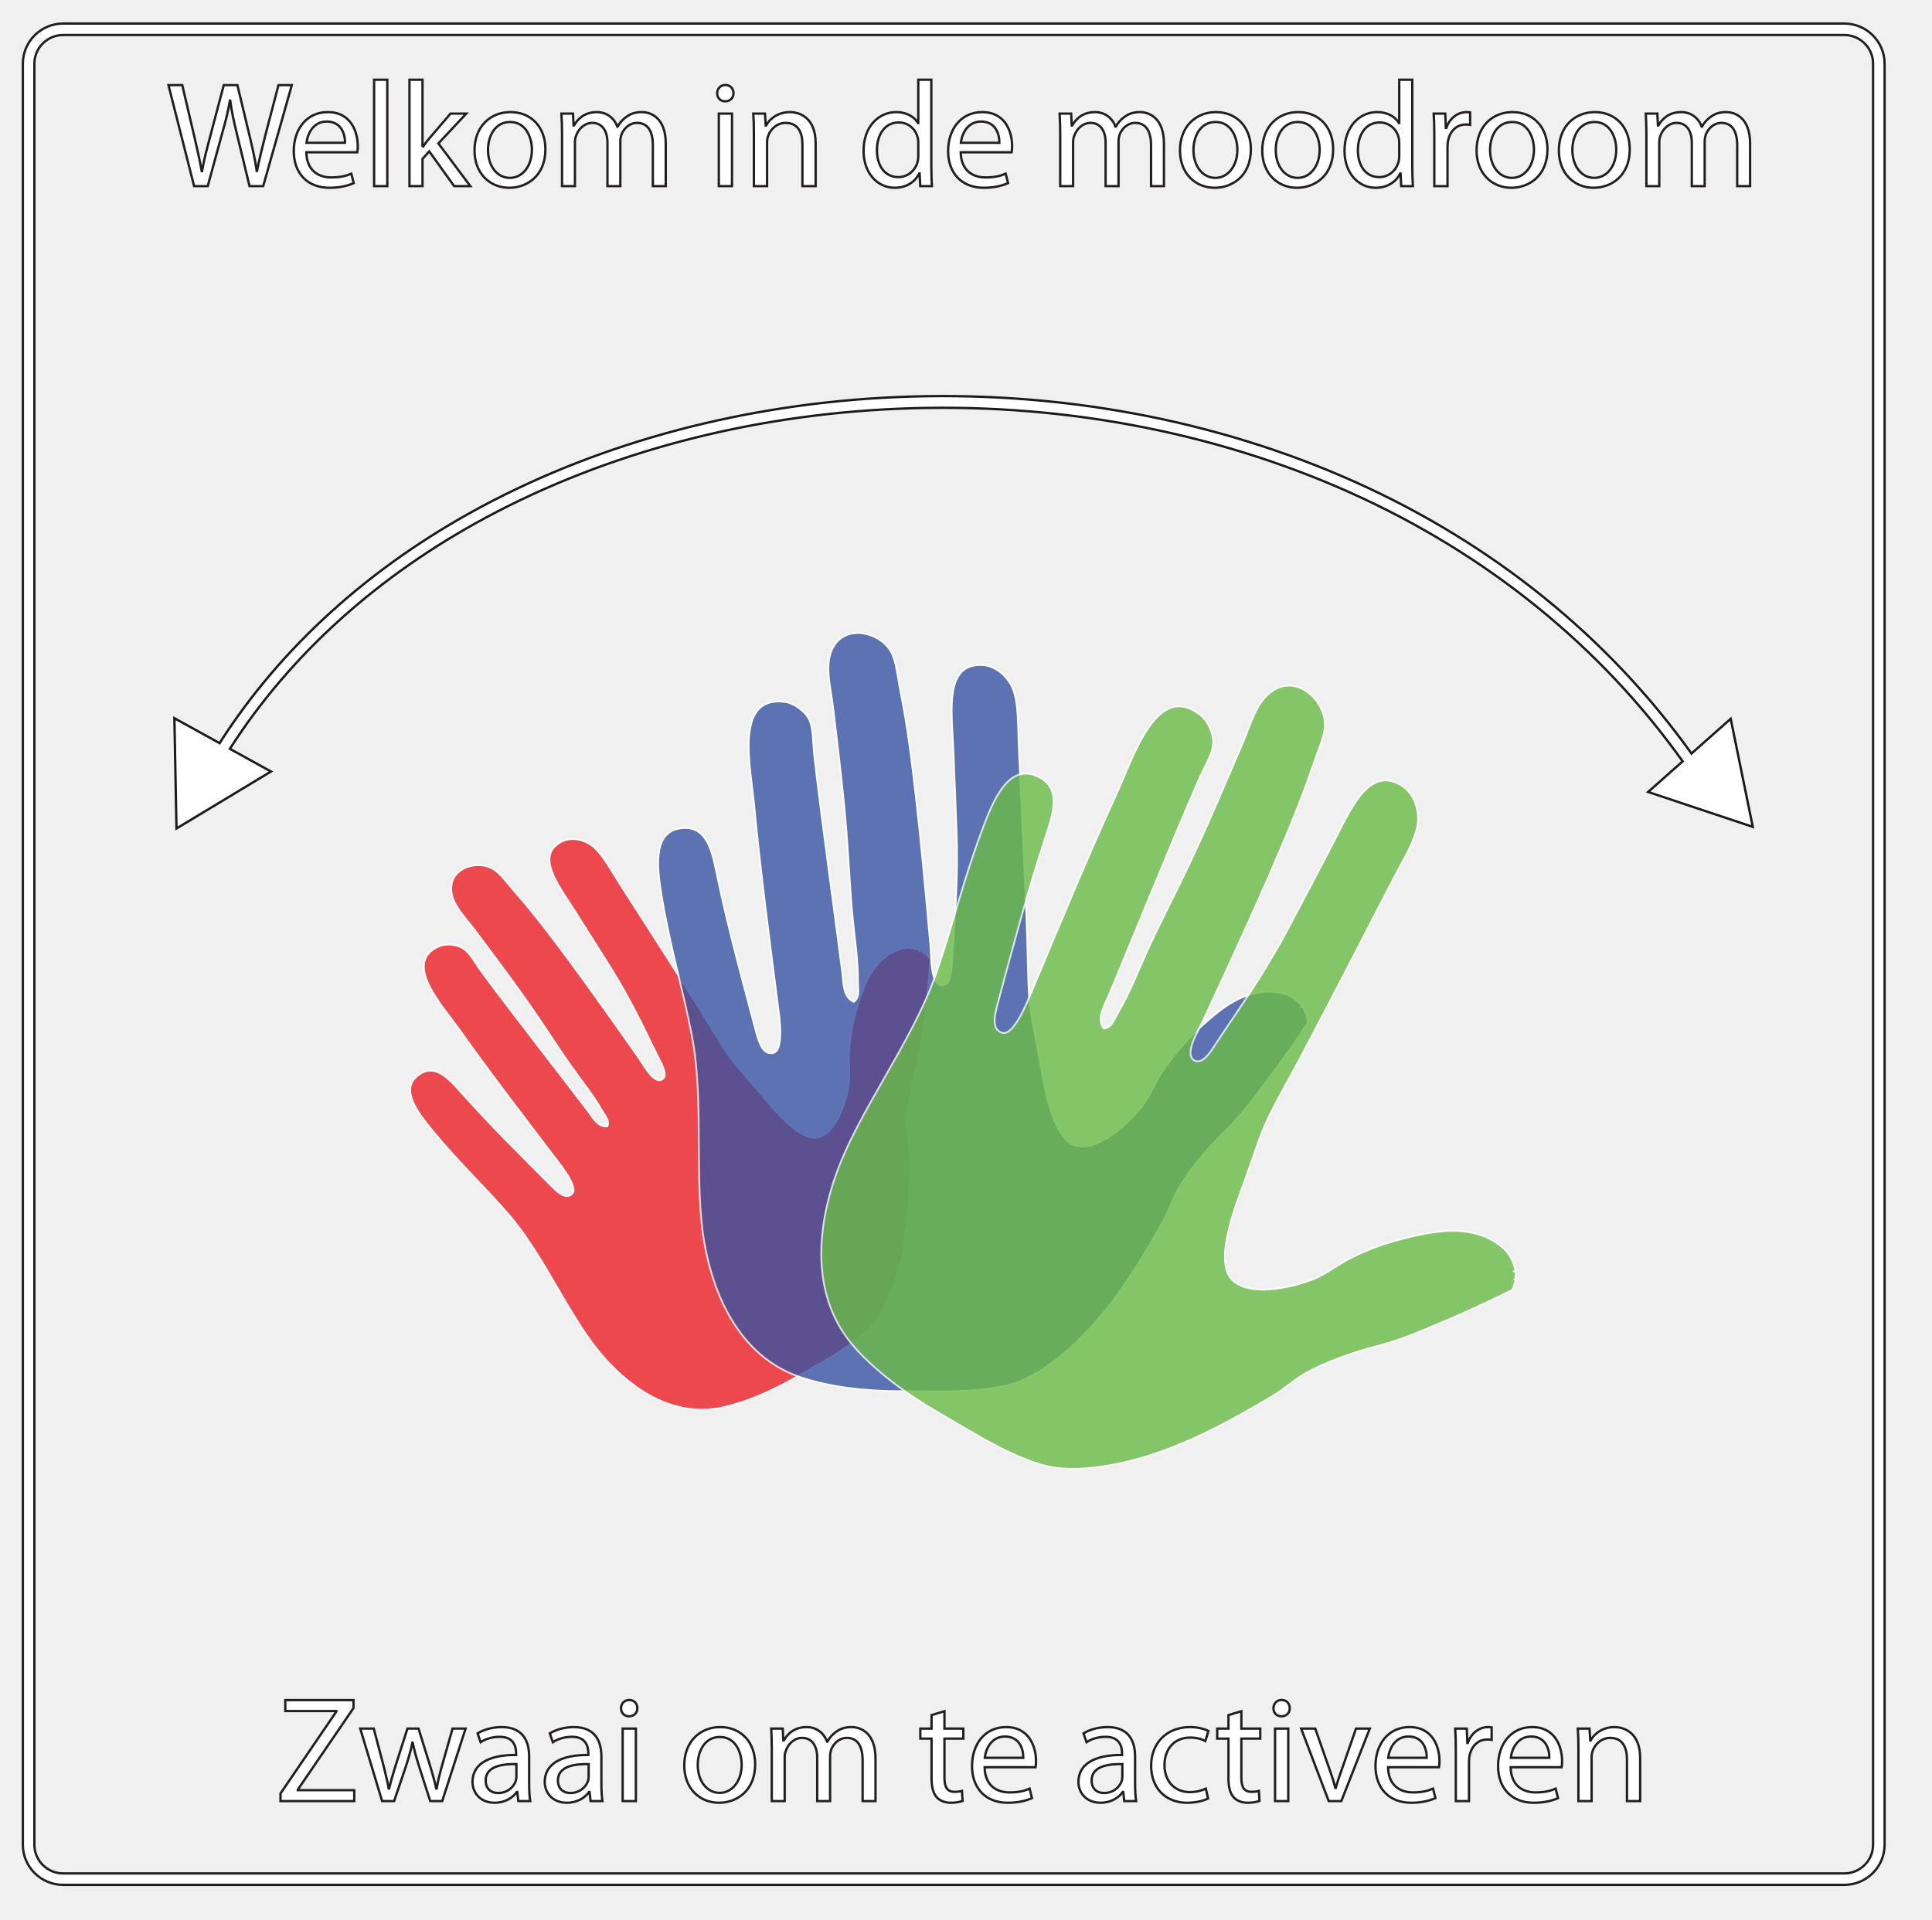
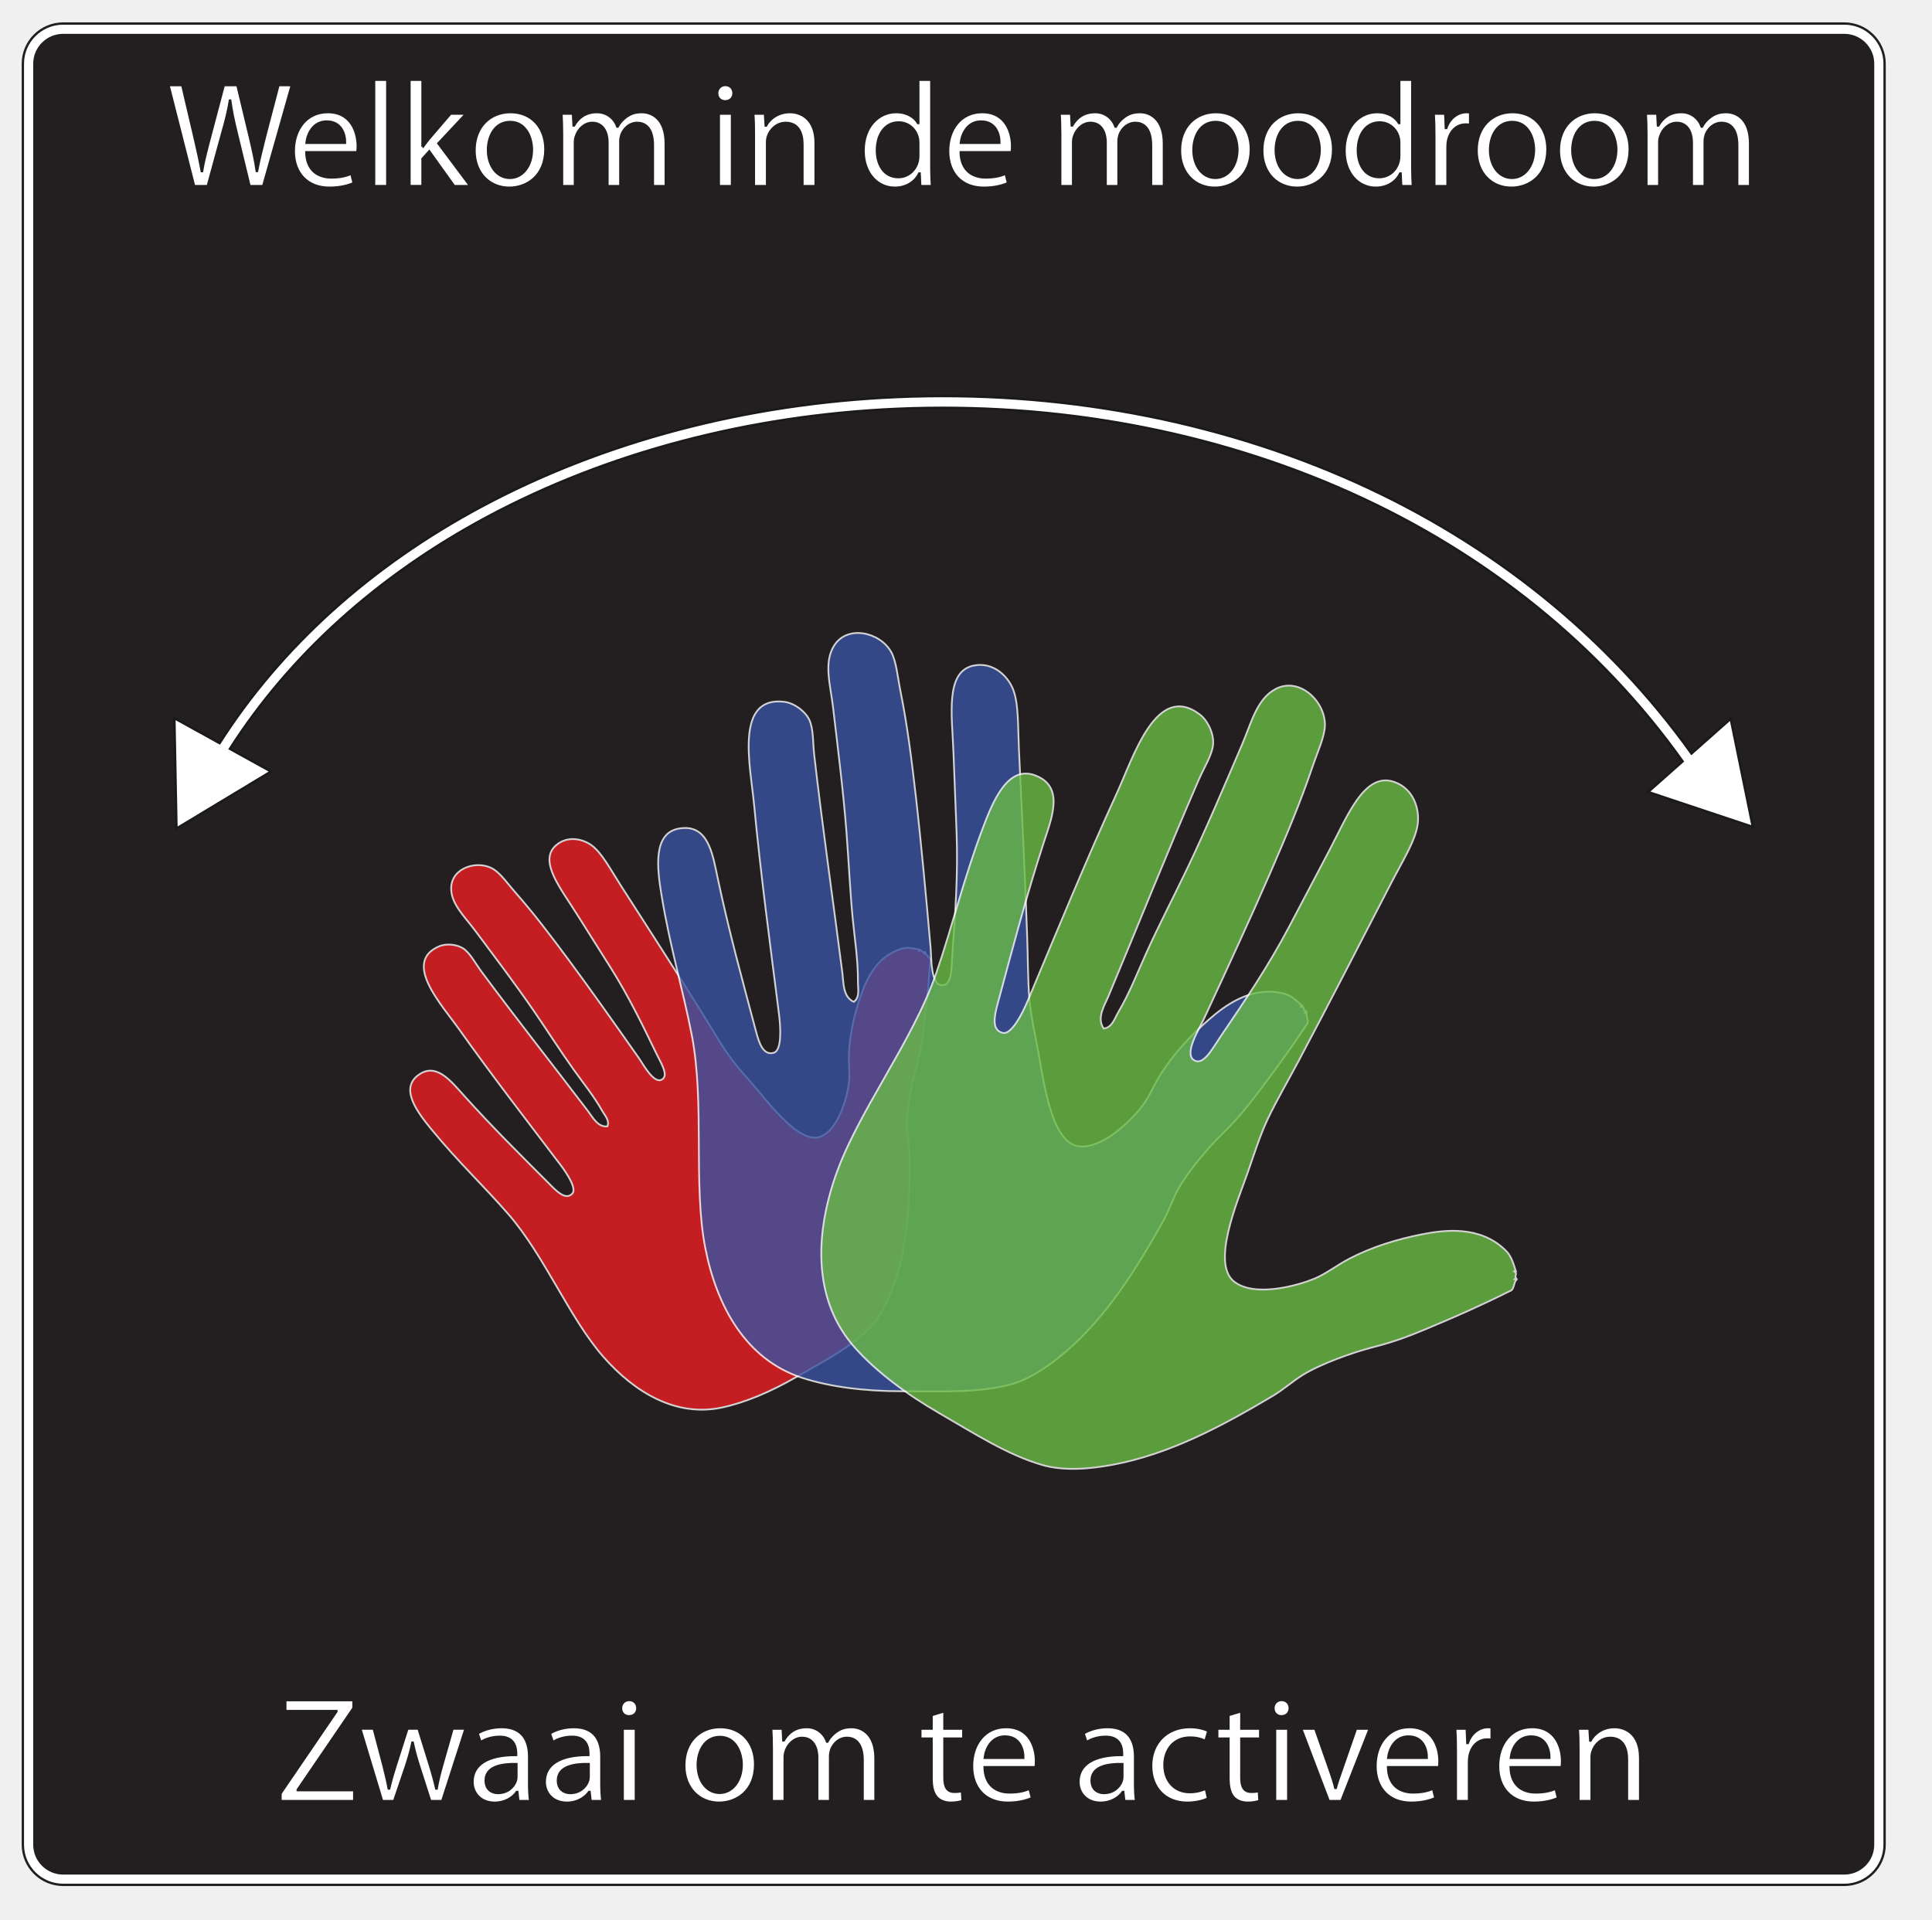
<svg xmlns="http://www.w3.org/2000/svg" version="1.1" id="Layer_4" x="0px" y="0px" width="825px" height="820px" viewBox="0 0 825 820" enable-background="new 0 0 825 820" xml:space="preserve">
+   <path fill="#231F20" stroke="#FFFFFF" d="M787.529,805.051H26.989c-9.501,0-17.23-7.688-17.23-17.142V27.193  c0-9.452,7.729-17.143,17.23-17.143h760.54c9.501,0,17.23,7.69,17.23,17.143v760.716C804.76,797.362,797.03,805.051,787.529,805.051  z" />
  <g>
    <path opacity="0.8" fill="#EC1E24" stroke="#FFFFFF" stroke-width="0.75" d="M395.076,406.828c0.485,1.465,2.515,2.183,2.129,3.688   c-0.688,11.073-1.553,18.833-2.862,29.099c-0.777,6.093-1.634,11.294-3.397,17.529c-1.867,6.597-3.852,17.566-3.634,24.218   c0.131,3.914,0.973,7.799,1.021,11.7c0.235,18.761-0.32,37.748-6.53,55.387c-2.549,7.242-6.097,14.664-11.222,19.588   c-8.357,8.03-19.473,13.7-30.581,20.114c-11.015,6.358-21.945,10.957-31.8,13.033c-19.496,4.109-37.221-6.378-50.747-21.907   c-14.441-16.581-24.833-42.786-40.357-60.679c-10.334-11.908-21.366-22.238-32.68-36.024c-5.93-7.227-13.519-17.055-6.307-22.986   c7.755-6.378,14.226,1.895,19.882,8.186c12.587,13.999,23.992,25.22,37.621,38.907c2.844,2.856,6.225,5.809,8.771,3.129   c1.922-2.022-1.931-8.176-5.028-12.255c-14.183-18.68-29.473-38.458-43.205-57.805c-7.507-10.576-24.476-28.77-8.65-35.561   c3.104-1.333,7.689-0.843,10.39,0.966c2.883,1.933,4.963,6.116,7.743,9.868c14.773,19.929,30.447,39.838,45.369,59.423   c2.077,2.726,4.235,7.056,8.347,6.65c1.103-2.46-1.125-4.743-2.142-6.547c-3.622-6.428-8.106-11.901-12.357-17.854   c-5.561-7.787-10.849-16.096-16.565-24.437c-7.974-11.635-16.644-23.061-25.458-34.87c-4.571-6.125-10.386-11.47-10.157-18.305   c0.286-8.612,11.361-11.874,17.961-7.912c3.143,1.885,6.262,6.394,9.507,10.078c7.882,8.949,14.95,18.292,22.878,28.985   c8.282,11.17,19.525,27.023,29.846,41.758c1.887,2.695,6.297,11.044,9.765,9.109c3.067-1.71-0.276-6.859-2.427-11.299   c-6.125-12.639-11.66-24.066-19.347-36.349c-3.876-6.193-9.977-15.801-14.581-23.125c-6.855-10.911-16.542-22.729-8.755-29.356   c5.086-4.328,11.649-2.534,15.271,0.196c4.282,3.229,7.959,10.25,12.131,16.756c11.453,17.865,23.285,36.148,34.742,54.497   c3.761,6.024,7.433,12.421,10.902,17.466c3.549,5.158,8.071,9.979,12.344,14.994c5.961,6.996,18.811,23.976,27.463,20.604   c7.701-3.001,11.387-16.898,12.131-22.979c0.479-3.917-0.16-8.265,0.03-12.718c0.345-8.022,2.198-16.215,4.91-24.137   c2.307-6.735,6.699-17.354,17.687-20.452c2.197-0.62,3.988-0.335,7.174,0.364l0.112,0.549l0.372-0.418   c0.059,0.102,0.119,0.204,0.178,0.307c0.683-0.281,0.95,0.978,1.631,0.696l0.113,0.55L395.076,406.828z" />
    <path opacity="0.8" fill="#3853A3" stroke="#FFFFFF" stroke-width="0.75" d="M557.93,432.346c-0.389,1.891,1.357,3.936,0,5.322   c-7.667,11.559-13.453,19.418-21.287,29.712c-4.649,6.11-8.824,11.204-14.635,16.854c-6.143,5.973-15.146,16.608-19.066,23.944   c-2.309,4.318-3.823,9.05-6.209,13.306c-11.471,20.455-23.938,40.663-41.686,55.875c-7.286,6.245-15.767,12.062-24.39,14.189   c-14.067,3.47-29.644,2.661-45.677,2.661c-15.898,0-30.605-1.854-42.572-5.765c-23.674-7.737-36.307-30.167-41.242-55.434   c-5.27-26.976-0.141-61.838-5.766-90.907c-3.742-19.352-9.229-37.431-12.859-59.424c-1.903-11.528-3.977-26.911,7.539-28.825   c12.381-2.058,14.216,10.941,16.408,21.286c4.876,23.021,10.208,42.295,16.406,65.632c1.295,4.869,3.11,10.178,7.54,8.868   c3.346-0.988,3.021-10.056,2.217-16.407c-3.681-29.086-7.868-60.053-10.644-89.58c-1.517-16.142-8.515-46.44,12.86-43.901   c4.192,0.497,8.851,3.893,10.644,7.538c1.913,3.895,1.553,9.724,2.217,15.521c3.536,30.807,8.061,62.156,11.975,92.683   c0.545,4.249,0.175,10.284,4.878,12.417c2.73-1.975,1.747-5.837,1.774-8.426c0.096-9.222-1.338-17.949-2.219-27.052   c-1.151-11.905-1.686-24.203-2.661-36.806c-1.358-17.578-3.604-35.367-5.765-53.659c-1.12-9.487-4.074-18.907,0.443-26.165   c5.691-9.144,19.721-5.751,24.39,2.662c2.224,4.004,2.781,10.834,3.991,16.851c2.939,14.614,4.754,29.147,6.651,45.676   c1.983,17.269,4.246,41.459,6.209,63.858c0.358,4.098-0.086,15.891,4.879,15.965c4.389,0.064,3.988-7.601,4.434-13.748   c1.297-17.896,2.405-33.729,1.774-51.44c-0.325-9.127-0.927-23.34-1.331-34.146c-0.603-16.097-3.702-34.943,8.869-37.251   c8.21-1.507,14.194,4.537,16.408,9.756c2.617,6.173,2.212,16.069,2.66,25.72c1.232,26.498,2.612,53.686,3.548,80.711   c0.308,8.871,0.283,18.09,0.887,25.72c0.617,7.803,2.502,15.85,3.991,23.947c2.08,11.298,5.379,37.71,16.853,39.468   c10.213,1.564,22.888-11.176,27.494-17.294c2.967-3.941,4.992-9.046,7.981-13.749c5.386-8.469,12.513-16.18,20.399-23.059   c6.707-5.853,18.102-14.601,31.93-11.087c2.766,0.703,4.526,2.13,7.538,4.878l-0.222,0.666l0.665-0.224c0,0.147,0,0.297,0,0.444   c0.913,0.122,0.417,1.652,1.331,1.772l-0.224,0.666L557.93,432.346z" />
    <path opacity="0.8" fill="#69BC45" stroke="#FFFFFF" stroke-width="0.75" d="M647.558,546.516   c-1.365,1.537-0.844,4.358-2.838,4.916c-13.246,6.59-22.783,10.765-35.509,16.095c-7.556,3.164-14.13,5.644-22.507,7.762   c-8.861,2.242-22.853,7.265-30.387,11.951c-4.434,2.758-8.358,6.32-12.83,8.979c-21.505,12.777-43.803,24.796-68.309,29.384   c-10.062,1.885-20.997,2.735-30.1,0.102c-14.844-4.297-28.801-13.352-43.612-21.902c-14.688-8.479-27.282-18.035-36.251-28.031   c-17.743-19.771-17.449-47.229-8.534-73.201c9.52-27.729,32.85-57.198,43.158-87.052c6.863-19.873,11.438-39.5,19.813-61.752   c4.391-11.665,10.679-26.981,22.338-22.607c12.534,4.703,7.297,17.689,3.804,28.414c-7.772,23.868-13.127,44.518-19.847,69.379   c-1.402,5.188-2.557,11.062,2.233,12.214c3.618,0.871,8.154-7.678,10.801-13.975c12.111-28.832,24.759-59.67,37.941-88.425   c7.208-15.72,16.904-47.441,35.295-33.697c3.608,2.697,6.101,8.318,5.812,12.641c-0.31,4.618-3.752,9.811-6.229,15.52   c-13.164,30.346-25.705,61.717-38.37,92.002c-1.764,4.218-5.324,9.597-2.116,14.072c3.575-0.365,4.728-4.46,6.133-6.837   c5.008-8.467,8.339-17.295,12.379-26.172c5.287-11.612,11.353-23.257,17.173-35.42c8.117-16.962,15.532-34.592,23.293-52.643   c4.023-9.361,6.32-19.638,14.363-23.933c10.136-5.411,21.284,5.206,21.11,15.467c-0.082,4.885-3.209,11.491-5.3,17.694   c-5.079,15.067-11.154,29.46-18.216,45.742c-7.377,17.009-18.189,40.562-28.323,62.301c-1.854,3.977-8.553,14.634-4.008,17.35   c4.02,2.401,7.738-4.893,11.429-10.335c10.51-15.497,20.018-29.511,29.074-46.573c4.566-8.603,11.592-22.053,16.981-32.252   c8.026-15.19,15.217-34.254,28.061-29.681c8.389,2.987,10.693,11.762,9.954,17.764c-0.875,7.099-6.528,16.024-11.261,25.179   c-12.993,25.134-26.219,50.985-39.769,76.447c-4.447,8.358-9.386,16.862-12.896,24.232c-3.592,7.536-6.145,15.975-9.085,24.249   c-4.105,11.547-15.145,37.705-5.483,45.447c8.602,6.893,27.104,1.883,34.622-1.313c4.843-2.058,9.437-5.691,14.705-8.44   c9.494-4.951,20.188-8.272,31.143-10.422c9.316-1.828,24.509-3.832,35.408,6.787c2.183,2.124,3.047,4.382,4.362,8.526l-0.561,0.495   l0.732,0.15c-0.078,0.137-0.157,0.272-0.235,0.41c0.777,0.6-0.495,1.748,0.282,2.348l-0.56,0.496L647.558,546.516z" />
  </g>
  <path fill="#FFFFFF" stroke="#1A1A1A" stroke-miterlimit="10" d="M743.756,330.084l-4.718-23.08l-16.742,14.839  c-35.533-49.703-84.809-89.581-143.505-115.932c-59.57-26.744-127.354-39.297-196.016-36.305  c-63.998,2.79-125.283,18.983-177.229,46.828c-47.446,25.433-85.691,60.068-111.775,100.974l-19.303-10.66l0.449,23.554  l0.447,23.553l20.174-12.164l20.174-12.165l-17.555-9.695c25.62-40.069,63.167-74.02,109.751-98.99  c51.288-27.493,111.831-43.482,175.084-46.24c67.892-2.957,134.887,9.444,193.75,35.871  c58.053,26.063,106.746,65.527,141.787,114.708l-14.751,13.075l22.347,7.454l22.347,7.454L743.756,330.084z" />
  <g>
    <path fill="#FFFFFF" stroke="#231F20" d="M82.884,79.493L71.94,36.36h5.888l5.119,21.822c1.28,5.376,2.433,10.751,3.2,14.911h0.128   c0.704-4.288,2.048-9.407,3.52-14.975l5.76-21.759h5.823l5.248,21.887c1.216,5.119,2.368,10.239,3.008,14.782h0.128   c0.896-4.735,2.111-9.535,3.456-14.91l5.695-21.759h5.695l-12.223,43.133h-5.824l-5.439-22.462   c-1.344-5.504-2.239-9.728-2.815-14.079h-0.128c-0.704,4.287-1.729,8.511-3.328,14.079l-6.144,22.462H82.884z" />
    <path fill="#FFFFFF" stroke="#231F20" d="M130.82,65.03c0.128,7.615,4.928,10.751,10.623,10.751c4.031,0,6.527-0.704,8.575-1.6   l1.024,4.031c-1.984,0.896-5.439,1.984-10.367,1.984c-9.536,0-15.231-6.336-15.231-15.679c0-9.344,5.504-16.639,14.527-16.639   c10.175,0,12.799,8.831,12.799,14.526c0,1.152-0.063,1.984-0.192,2.624H130.82z M147.331,60.998   c0.063-3.52-1.472-9.087-7.808-9.087c-5.76,0-8.191,5.184-8.64,9.087H147.331z" />
    <path fill="#FFFFFF" stroke="#231F20" d="M159.748,34.056h5.632v45.437h-5.632V34.056z" />
    <path fill="#FFFFFF" stroke="#231F20" d="M180.419,62.726h0.128c0.768-1.088,1.792-2.432,2.688-3.52l9.151-10.688h6.72   l-11.903,12.735l13.631,18.238h-6.911l-10.623-14.847l-2.88,3.199v11.647h-5.567V34.056h5.567V62.726z" />
    <path fill="#FFFFFF" stroke="#231F20" d="M232.896,63.75c0,11.455-7.999,16.447-15.423,16.447c-8.319,0-14.847-6.144-14.847-15.935   c0-10.304,6.848-16.383,15.359-16.383C226.882,47.879,232.896,54.342,232.896,63.75z M208.387,64.07   c0,6.783,3.84,11.903,9.344,11.903c5.375,0,9.407-5.056,9.407-12.031c0-5.248-2.624-11.839-9.279-11.839   C211.267,52.103,208.387,58.247,208.387,64.07z" />
    <path fill="#FFFFFF" stroke="#231F20" d="M240.003,56.902c0-3.264-0.128-5.823-0.256-8.383h4.928l0.256,5.056h0.191   c1.729-2.944,4.608-5.695,9.792-5.695c4.159,0,7.359,2.56,8.703,6.207h0.128c0.96-1.792,2.239-3.071,3.52-4.031   c1.856-1.408,3.84-2.176,6.783-2.176c4.16,0,10.239,2.688,10.239,13.438v18.175h-5.503V62.022c0-6.016-2.24-9.535-6.72-9.535   c-3.264,0-5.695,2.367-6.72,5.056c-0.256,0.832-0.448,1.792-0.448,2.815v19.135h-5.503V60.934c0-4.928-2.176-8.447-6.464-8.447   c-3.456,0-6.079,2.815-6.976,5.632c-0.319,0.768-0.448,1.791-0.448,2.751v18.623h-5.503V56.902z" />
    <path fill="#FFFFFF" stroke="#231F20" d="M313.218,39.816c0,1.92-1.344,3.455-3.584,3.455c-2.048,0-3.392-1.535-3.392-3.455   s1.408-3.521,3.52-3.521C311.81,36.295,313.218,37.832,313.218,39.816z M306.946,79.493V48.519h5.632v30.974H306.946z" />
    <path fill="#FFFFFF" stroke="#231F20" d="M321.922,56.902c0-3.264-0.064-5.823-0.256-8.383h4.991l0.32,5.119h0.128   c1.536-2.88,5.119-5.759,10.239-5.759c4.287,0,10.943,2.56,10.943,13.183v18.431h-5.632V61.638c0-4.992-1.855-9.151-7.168-9.151   c-3.647,0-6.527,2.624-7.551,5.76c-0.256,0.703-0.384,1.663-0.384,2.623v18.623h-5.632V56.902z" />
    <path fill="#FFFFFF" stroke="#231F20" d="M397.694,34.056v37.438c0,2.751,0.128,5.887,0.256,7.999h-4.991l-0.256-5.376h-0.192   c-1.664,3.456-5.375,6.08-10.431,6.08c-7.487,0-13.312-6.336-13.312-15.743c-0.063-10.303,6.399-16.574,13.887-16.574   c4.8,0,7.936,2.239,9.344,4.671h0.128V34.056H397.694z M392.127,61.126c0-0.704-0.063-1.664-0.256-2.368   c-0.832-3.52-3.903-6.464-8.127-6.464c-5.824,0-9.28,5.12-9.28,11.903c0,6.271,3.136,11.455,9.151,11.455   c3.776,0,7.231-2.56,8.256-6.72c0.192-0.768,0.256-1.535,0.256-2.432V61.126z" />
    <path fill="#FFFFFF" stroke="#231F20" d="M410.24,65.03c0.128,7.615,4.928,10.751,10.623,10.751c4.031,0,6.527-0.704,8.575-1.6   l1.024,4.031c-1.984,0.896-5.439,1.984-10.367,1.984c-9.536,0-15.231-6.336-15.231-15.679c0-9.344,5.504-16.639,14.527-16.639   c10.175,0,12.799,8.831,12.799,14.526c0,1.152-0.063,1.984-0.192,2.624H410.24z M426.751,60.998   c0.063-3.52-1.472-9.087-7.808-9.087c-5.76,0-8.191,5.184-8.64,9.087H426.751z" />
    <path fill="#FFFFFF" stroke="#231F20" d="M452.735,56.902c0-3.264-0.128-5.823-0.256-8.383h4.928l0.256,5.056h0.191   c1.729-2.944,4.608-5.695,9.792-5.695c4.159,0,7.359,2.56,8.703,6.207h0.128c0.96-1.792,2.239-3.071,3.52-4.031   c1.856-1.408,3.84-2.176,6.783-2.176c4.16,0,10.239,2.688,10.239,13.438v18.175h-5.503V62.022c0-6.016-2.24-9.535-6.72-9.535   c-3.264,0-5.695,2.367-6.72,5.056c-0.256,0.832-0.448,1.792-0.448,2.815v19.135h-5.503V60.934c0-4.928-2.176-8.447-6.464-8.447   c-3.456,0-6.079,2.815-6.976,5.632c-0.319,0.768-0.448,1.791-0.448,2.751v18.623h-5.503V56.902z" />
    <path fill="#FFFFFF" stroke="#231F20" d="M534.141,63.75c0,11.455-7.999,16.447-15.423,16.447c-8.319,0-14.847-6.144-14.847-15.935   c0-10.304,6.848-16.383,15.359-16.383C528.126,47.879,534.141,54.342,534.141,63.75z M509.631,64.07   c0,6.783,3.84,11.903,9.344,11.903c5.375,0,9.407-5.056,9.407-12.031c0-5.248-2.624-11.839-9.279-11.839   C512.511,52.103,509.631,58.247,509.631,64.07z" />
    <path fill="#FFFFFF" stroke="#231F20" d="M569.276,63.75c0,11.455-7.999,16.447-15.423,16.447c-8.319,0-14.847-6.144-14.847-15.935   c0-10.304,6.848-16.383,15.359-16.383C563.262,47.879,569.276,54.342,569.276,63.75z M544.767,64.07   c0,6.783,3.84,11.903,9.344,11.903c5.375,0,9.407-5.056,9.407-12.031c0-5.248-2.624-11.839-9.279-11.839   C547.646,52.103,544.767,58.247,544.767,64.07z" />
    <path fill="#FFFFFF" stroke="#231F20" d="M603.068,34.056v37.438c0,2.751,0.128,5.887,0.256,7.999h-4.991l-0.256-5.376h-0.192   c-1.664,3.456-5.375,6.08-10.431,6.08c-7.487,0-13.312-6.336-13.312-15.743c-0.063-10.303,6.399-16.574,13.887-16.574   c4.8,0,7.936,2.239,9.344,4.671h0.128V34.056H603.068z M597.501,61.126c0-0.704-0.063-1.664-0.256-2.368   c-0.832-3.52-3.903-6.464-8.128-6.464c-5.823,0-9.279,5.12-9.279,11.903c0,6.271,3.137,11.455,9.151,11.455   c3.776,0,7.231-2.56,8.256-6.72c0.192-0.768,0.256-1.535,0.256-2.432V61.126z" />
    <path fill="#FFFFFF" stroke="#231F20" d="M612.479,58.182c0-3.647-0.064-6.783-0.256-9.663h4.928l0.256,6.144h0.191   c1.408-4.16,4.864-6.783,8.64-6.783c0.576,0,1.024,0.063,1.536,0.128v5.312c-0.576-0.128-1.152-0.128-1.92-0.128   c-3.968,0-6.783,2.943-7.552,7.167c-0.128,0.769-0.191,1.729-0.191,2.624v16.511h-5.632V58.182z" />
    <path fill="#FFFFFF" stroke="#231F20" d="M660.796,63.75c0,11.455-7.999,16.447-15.423,16.447c-8.319,0-14.847-6.144-14.847-15.935   c0-10.304,6.848-16.383,15.359-16.383C654.781,47.879,660.796,54.342,660.796,63.75z M636.286,64.07   c0,6.783,3.84,11.903,9.344,11.903c5.375,0,9.407-5.056,9.407-12.031c0-5.248-2.624-11.839-9.279-11.839   C639.166,52.103,636.286,58.247,636.286,64.07z" />
    <path fill="#FFFFFF" stroke="#231F20" d="M695.932,63.75c0,11.455-7.999,16.447-15.423,16.447c-8.319,0-14.847-6.144-14.847-15.935   c0-10.304,6.848-16.383,15.359-16.383C689.917,47.879,695.932,54.342,695.932,63.75z M671.422,64.07   c0,6.783,3.84,11.903,9.344,11.903c5.375,0,9.407-5.056,9.407-12.031c0-5.248-2.624-11.839-9.279-11.839   C674.302,52.103,671.422,58.247,671.422,64.07z" />
    <path fill="#FFFFFF" stroke="#231F20" d="M703.038,56.902c0-3.264-0.128-5.823-0.256-8.383h4.928l0.256,5.056h0.191   c1.729-2.944,4.608-5.695,9.792-5.695c4.159,0,7.359,2.56,8.703,6.207h0.128c0.96-1.792,2.239-3.071,3.52-4.031   c1.856-1.408,3.84-2.176,6.783-2.176c4.16,0,10.239,2.688,10.239,13.438v18.175h-5.503V62.022c0-6.016-2.24-9.535-6.72-9.535   c-3.264,0-5.695,2.367-6.72,5.056c-0.256,0.832-0.448,1.792-0.448,2.815v19.135h-5.503V60.934c0-4.928-2.176-8.447-6.464-8.447   c-3.456,0-6.079,2.815-6.976,5.632c-0.319,0.768-0.448,1.791-0.448,2.751v18.623h-5.503V56.902z" />
  </g>
  <g>
    <path fill="#FFFFFF" stroke="#231F20" d="M119.781,766.004l23.87-35.006v-0.191h-21.822v-4.672h29.118v3.392l-23.807,34.878v0.191   h24.126v4.672h-31.485V766.004z" />
    <path fill="#FFFFFF" stroke="#231F20" d="M159.589,738.294l4.16,15.743c0.832,3.455,1.664,6.655,2.239,9.854h0.192   c0.704-3.136,1.728-6.463,2.752-9.791l5.056-15.807h4.735l4.8,15.486c1.152,3.712,2.048,6.976,2.752,10.111h0.191   c0.513-3.136,1.345-6.399,2.368-10.047l4.416-15.551h5.567l-9.983,30.974h-5.119l-4.736-14.783   c-1.088-3.455-1.983-6.527-2.751-10.175H176.1c-0.768,3.712-1.728,6.911-2.815,10.239l-4.991,14.719h-5.12l-9.343-30.974H159.589z" />
    <path fill="#FFFFFF" stroke="#231F20" d="M225.955,761.844c0,2.688,0.128,5.312,0.448,7.424h-5.056l-0.448-3.903h-0.191   c-1.728,2.432-5.056,4.607-9.472,4.607c-6.271,0-9.471-4.416-9.471-8.896c0-7.487,6.655-11.583,18.622-11.52v-0.64   c0-2.496-0.704-7.167-7.039-7.104c-2.944,0-5.952,0.832-8.128,2.304l-1.279-3.775c2.56-1.6,6.335-2.688,10.239-2.688   c9.471,0,11.774,6.463,11.774,12.606V761.844z M220.516,753.461c-6.144-0.128-13.119,0.96-13.119,6.976   c0,3.712,2.433,5.375,5.248,5.375c4.096,0,6.72-2.56,7.615-5.184c0.192-0.64,0.256-1.279,0.256-1.792V753.461z" />
    <path fill="#FFFFFF" stroke="#231F20" d="M256.803,761.844c0,2.688,0.128,5.312,0.448,7.424h-5.056l-0.448-3.903h-0.191   c-1.728,2.432-5.056,4.607-9.472,4.607c-6.271,0-9.471-4.416-9.471-8.896c0-7.487,6.655-11.583,18.622-11.52v-0.64   c0-2.496-0.704-7.167-7.039-7.104c-2.944,0-5.952,0.832-8.128,2.304l-1.279-3.775c2.56-1.6,6.335-2.688,10.239-2.688   c9.471,0,11.774,6.463,11.774,12.606V761.844z M251.363,753.461c-6.144-0.128-13.119,0.96-13.119,6.976   c0,3.712,2.433,5.375,5.248,5.375c4.096,0,6.72-2.56,7.615-5.184c0.192-0.64,0.256-1.279,0.256-1.792V753.461z" />
    <path fill="#FFFFFF" stroke="#231F20" d="M272.164,729.591c0,1.92-1.344,3.455-3.584,3.455c-2.048,0-3.392-1.535-3.392-3.455   s1.408-3.521,3.52-3.521C270.756,726.07,272.164,727.606,272.164,729.591z M265.893,769.268v-30.974h5.632v30.974H265.893z" />
    <path fill="#FFFFFF" stroke="#231F20" d="M322.465,753.524c0,11.455-7.999,16.447-15.423,16.447   c-8.319,0-14.847-6.144-14.847-15.935c0-10.304,6.848-16.383,15.359-16.383C316.45,737.654,322.465,744.117,322.465,753.524z    M297.955,753.845c0,6.783,3.84,11.903,9.344,11.903c5.375,0,9.407-5.056,9.407-12.031c0-5.248-2.624-11.839-9.279-11.839   C300.835,741.878,297.955,748.021,297.955,753.845z" />
    <path fill="#FFFFFF" stroke="#231F20" d="M329.571,746.677c0-3.264-0.128-5.823-0.256-8.383h4.928l0.256,5.056h0.191   c1.729-2.944,4.608-5.695,9.792-5.695c4.159,0,7.359,2.56,8.703,6.207h0.128c0.96-1.792,2.239-3.071,3.52-4.031   c1.856-1.408,3.84-2.176,6.783-2.176c4.16,0,10.239,2.688,10.239,13.438v18.175h-5.503v-17.471c0-6.016-2.24-9.535-6.72-9.535   c-3.264,0-5.695,2.367-6.72,5.056c-0.256,0.832-0.448,1.792-0.448,2.815v19.135h-5.503v-18.559c0-4.928-2.176-8.447-6.464-8.447   c-3.456,0-6.079,2.815-6.976,5.632c-0.319,0.768-0.448,1.791-0.448,2.751v18.623h-5.503V746.677z" />
    <path fill="#FFFFFF" stroke="#231F20" d="M403.298,730.87v7.424h8.063v4.287h-8.063v16.703c0,3.84,1.088,6.016,4.224,6.016   c1.536,0,2.432-0.128,3.264-0.384l0.256,4.287c-1.088,0.385-2.815,0.769-4.991,0.769c-2.624,0-4.735-0.896-6.08-2.368   c-1.535-1.728-2.176-4.479-2.176-8.127v-16.896h-4.799v-4.287h4.799v-5.76L403.298,730.87z" />
    <path fill="#FFFFFF" stroke="#231F20" d="M420.45,754.805c0.128,7.615,4.928,10.751,10.623,10.751c4.031,0,6.527-0.704,8.575-1.6   l1.024,4.031c-1.984,0.896-5.439,1.984-10.367,1.984c-9.536,0-15.231-6.336-15.231-15.679c0-9.344,5.504-16.639,14.527-16.639   c10.175,0,12.799,8.831,12.799,14.526c0,1.152-0.064,1.984-0.192,2.624H420.45z M436.961,750.772   c0.063-3.52-1.472-9.087-7.808-9.087c-5.76,0-8.191,5.184-8.64,9.087H436.961z" />
    <path fill="#FFFFFF" stroke="#231F20" d="M484.703,761.844c0,2.688,0.128,5.312,0.448,7.424h-5.056l-0.448-3.903h-0.191   c-1.728,2.432-5.056,4.607-9.472,4.607c-6.271,0-9.471-4.416-9.471-8.896c0-7.487,6.655-11.583,18.622-11.52v-0.64   c0-2.496-0.704-7.167-7.039-7.104c-2.944,0-5.952,0.832-8.128,2.304l-1.279-3.775c2.56-1.6,6.335-2.688,10.239-2.688   c9.471,0,11.774,6.463,11.774,12.606V761.844z M479.264,753.461c-6.144-0.128-13.119,0.96-13.119,6.976   c0,3.712,2.433,5.375,5.248,5.375c4.096,0,6.72-2.56,7.615-5.184c0.192-0.64,0.256-1.279,0.256-1.792V753.461z" />
    <path fill="#FFFFFF" stroke="#231F20" d="M515.871,768.18c-1.472,0.704-4.735,1.792-8.896,1.792   c-9.343,0-15.423-6.336-15.423-15.807c0-9.536,6.527-16.511,16.639-16.511c3.328,0,6.271,0.831,7.808,1.663l-1.28,4.288   c-1.344-0.704-3.455-1.472-6.527-1.472c-7.104,0-10.943,5.312-10.943,11.711c0,7.167,4.608,11.583,10.752,11.583   c3.199,0,5.312-0.768,6.911-1.472L515.871,768.18z" />
    <path fill="#FFFFFF" stroke="#231F20" d="M530.079,730.87v7.424h8.063v4.287h-8.063v16.703c0,3.84,1.088,6.016,4.224,6.016   c1.536,0,2.432-0.128,3.264-0.384l0.256,4.287c-1.088,0.385-2.815,0.769-4.991,0.769c-2.624,0-4.735-0.896-6.08-2.368   c-1.535-1.728-2.176-4.479-2.176-8.127v-16.896h-4.799v-4.287h4.799v-5.76L530.079,730.87z" />
    <path fill="#FFFFFF" stroke="#231F20" d="M550.751,729.591c0,1.92-1.344,3.455-3.584,3.455c-2.048,0-3.392-1.535-3.392-3.455   s1.408-3.521,3.52-3.521C549.343,726.07,550.751,727.606,550.751,729.591z M544.479,769.268v-30.974h5.632v30.974H544.479z" />
    <path fill="#FFFFFF" stroke="#231F20" d="M561.631,738.294l6.079,17.343c1.024,2.88,1.856,5.439,2.496,7.999h0.192   c0.703-2.56,1.6-5.119,2.623-7.999l6.016-17.343h5.888l-12.159,30.974h-5.375l-11.775-30.974H561.631z" />
    <path fill="#FFFFFF" stroke="#231F20" d="M592.734,754.805c0.128,7.615,4.928,10.751,10.623,10.751c4.031,0,6.527-0.704,8.575-1.6   l1.024,4.031c-1.984,0.896-5.439,1.984-10.367,1.984c-9.536,0-15.231-6.336-15.231-15.679c0-9.344,5.504-16.639,14.527-16.639   c10.175,0,12.799,8.831,12.799,14.526c0,1.152-0.063,1.984-0.192,2.624H592.734z M609.245,750.772   c0.063-3.52-1.472-9.087-7.808-9.087c-5.76,0-8.191,5.184-8.64,9.087H609.245z" />
    <path fill="#FFFFFF" stroke="#231F20" d="M621.662,747.957c0-3.647-0.064-6.783-0.256-9.663h4.928l0.256,6.144h0.191   c1.408-4.16,4.864-6.783,8.64-6.783c0.576,0,1.024,0.063,1.536,0.128v5.312c-0.576-0.128-1.152-0.128-1.92-0.128   c-3.968,0-6.783,2.943-7.552,7.167c-0.128,0.769-0.191,1.729-0.191,2.624v16.511h-5.632V747.957z" />
    <path fill="#FFFFFF" stroke="#231F20" d="M645.086,754.805c0.128,7.615,4.928,10.751,10.623,10.751c4.031,0,6.527-0.704,8.575-1.6   l1.024,4.031c-1.984,0.896-5.439,1.984-10.367,1.984c-9.536,0-15.231-6.336-15.231-15.679c0-9.344,5.504-16.639,14.527-16.639   c10.175,0,12.799,8.831,12.799,14.526c0,1.152-0.063,1.984-0.192,2.624H645.086z M661.597,750.772   c0.063-3.52-1.472-9.087-7.808-9.087c-5.76,0-8.191,5.184-8.64,9.087H661.597z" />
    <path fill="#FFFFFF" stroke="#231F20" d="M674.014,746.677c0-3.264-0.064-5.823-0.256-8.383h4.991l0.32,5.119h0.128   c1.536-2.88,5.119-5.759,10.239-5.759c4.287,0,10.943,2.56,10.943,13.183v18.431h-5.632v-17.854c0-4.992-1.855-9.151-7.168-9.151   c-3.647,0-6.527,2.624-7.551,5.76c-0.256,0.703-0.384,1.663-0.384,2.623v18.623h-5.632V746.677z" />
  </g>
  <g>
    <path fill="#FFFFFF" stroke="#231F20" d="M787.529,805.051H26.989c-9.501,0-17.23-7.688-17.23-17.142V27.193   c0-9.452,7.729-17.143,17.23-17.143h760.54c9.501,0,17.23,7.69,17.23,17.143v760.716   C804.76,797.362,797.03,805.051,787.529,805.051z M26.989,14.949c-6.787,0-12.308,5.493-12.308,12.244v760.716   c0,6.751,5.521,12.244,12.308,12.244h760.54c6.787,0,12.308-5.493,12.308-12.244V27.193c0-6.751-5.521-12.244-12.308-12.244H26.989   z" />
  </g>
</svg>
